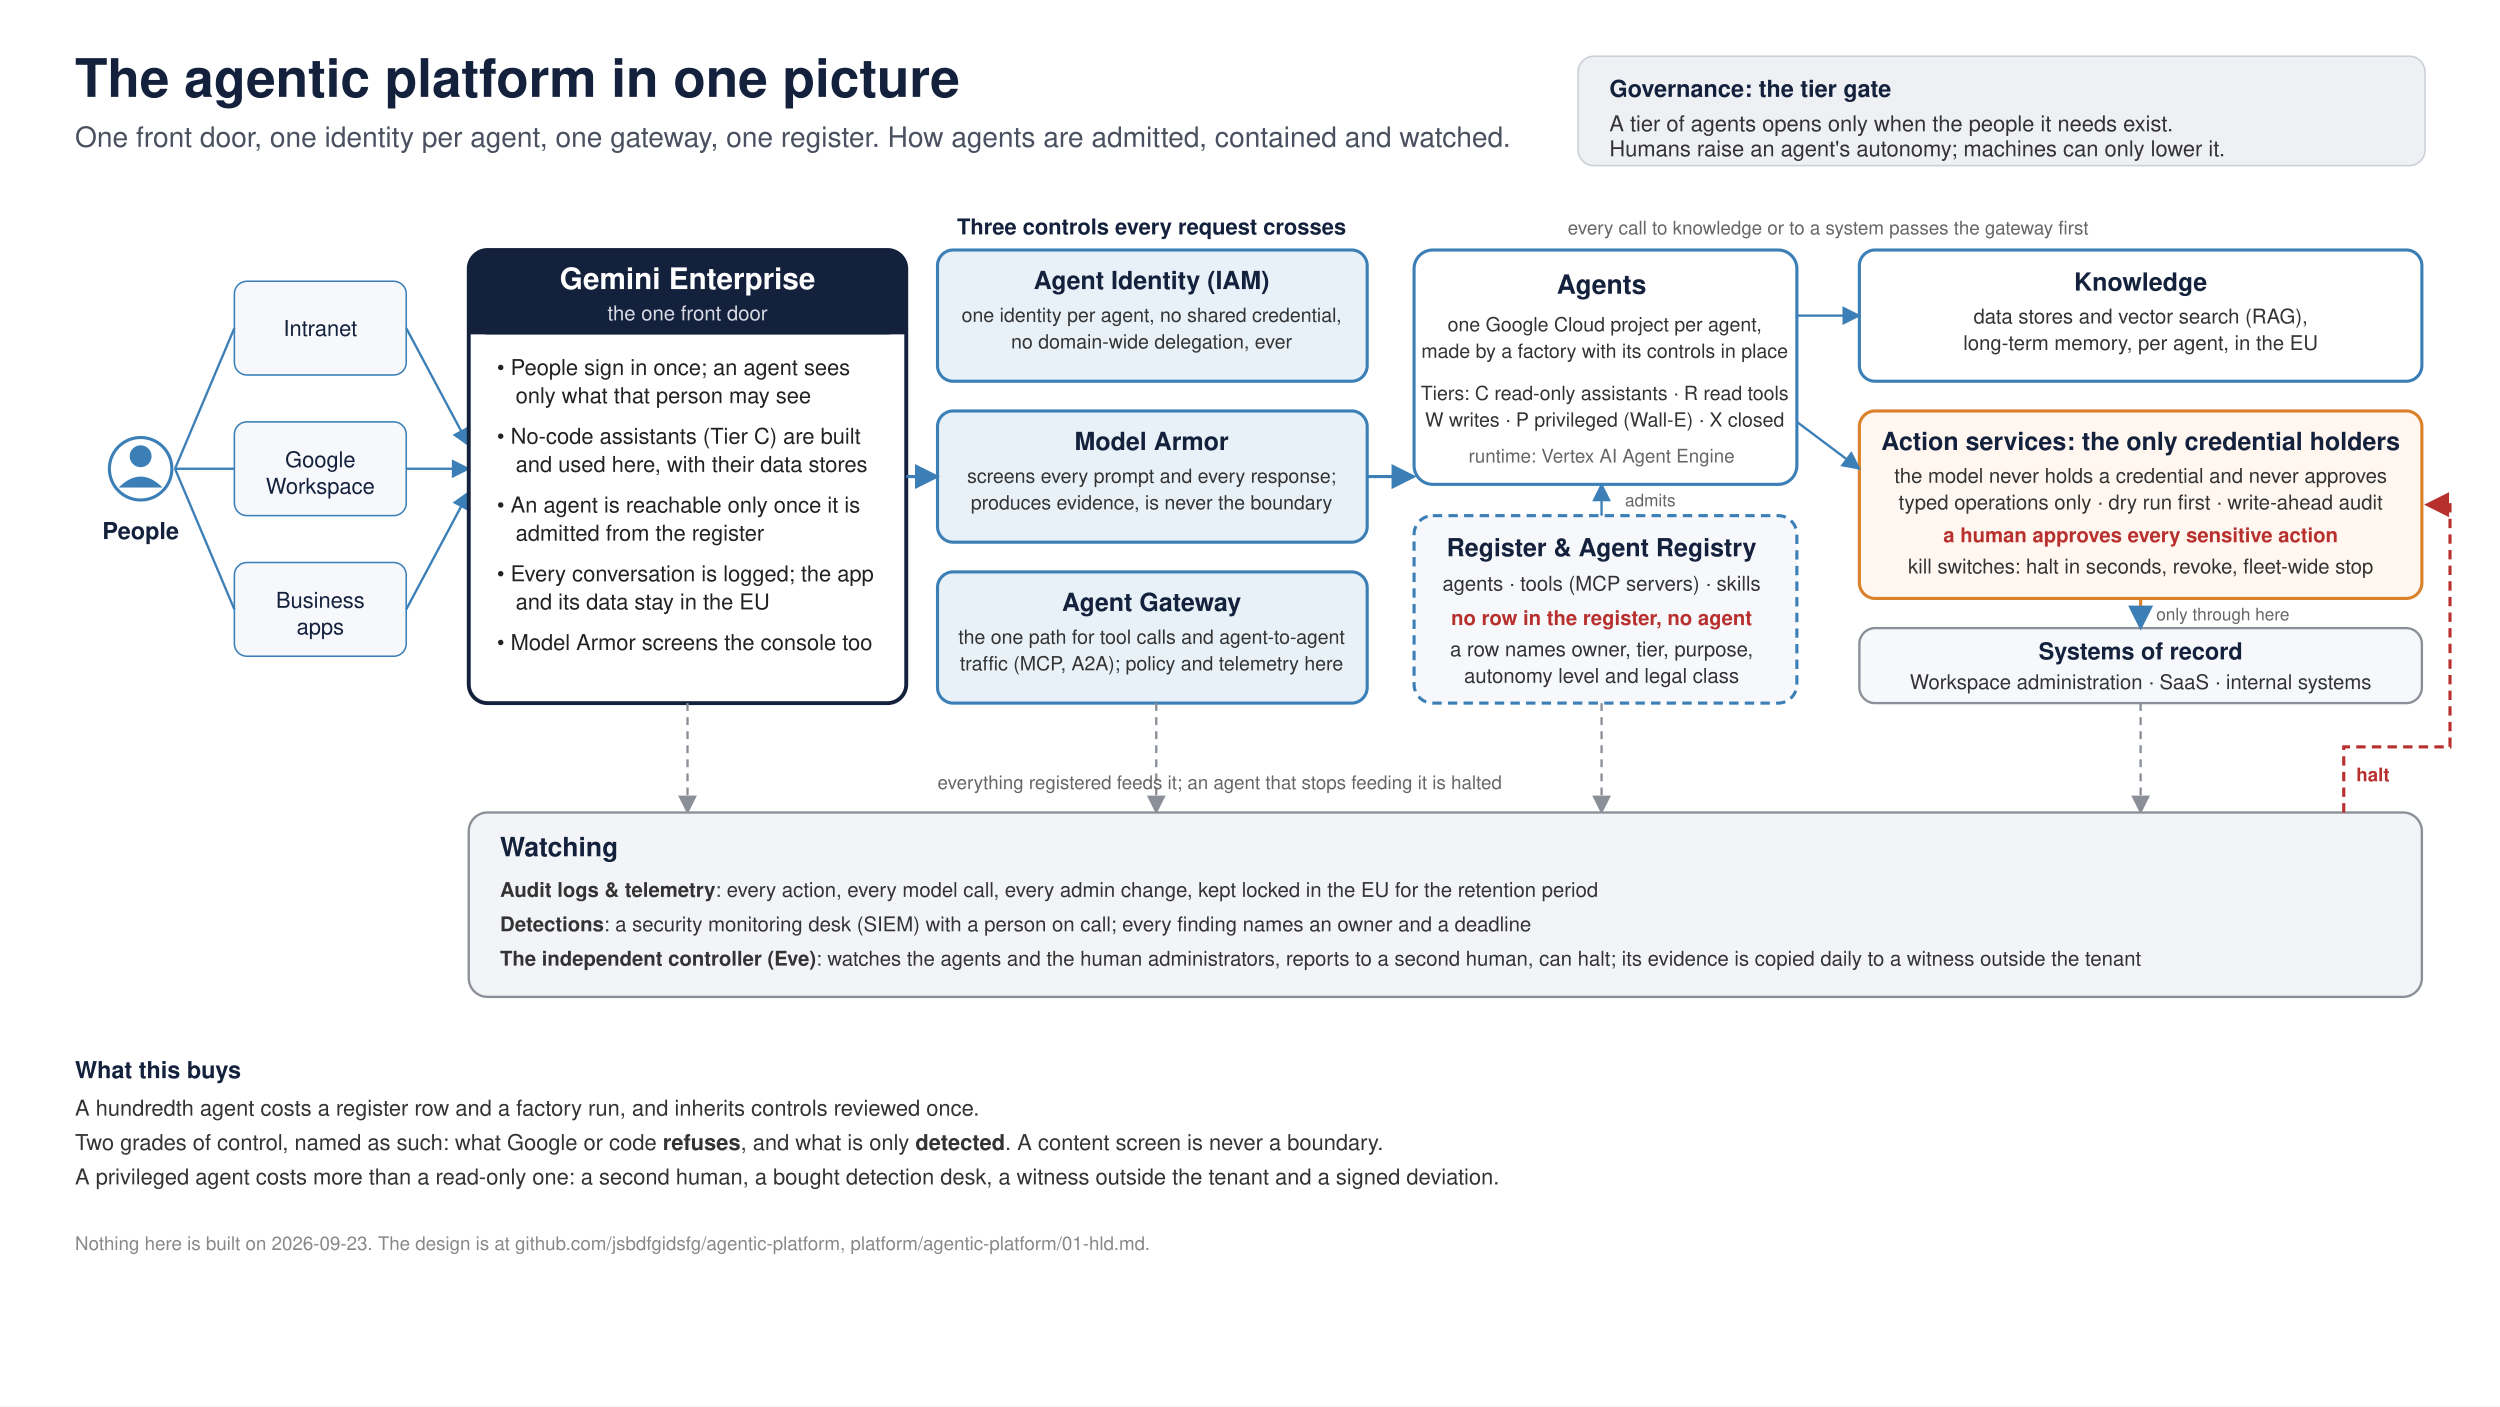
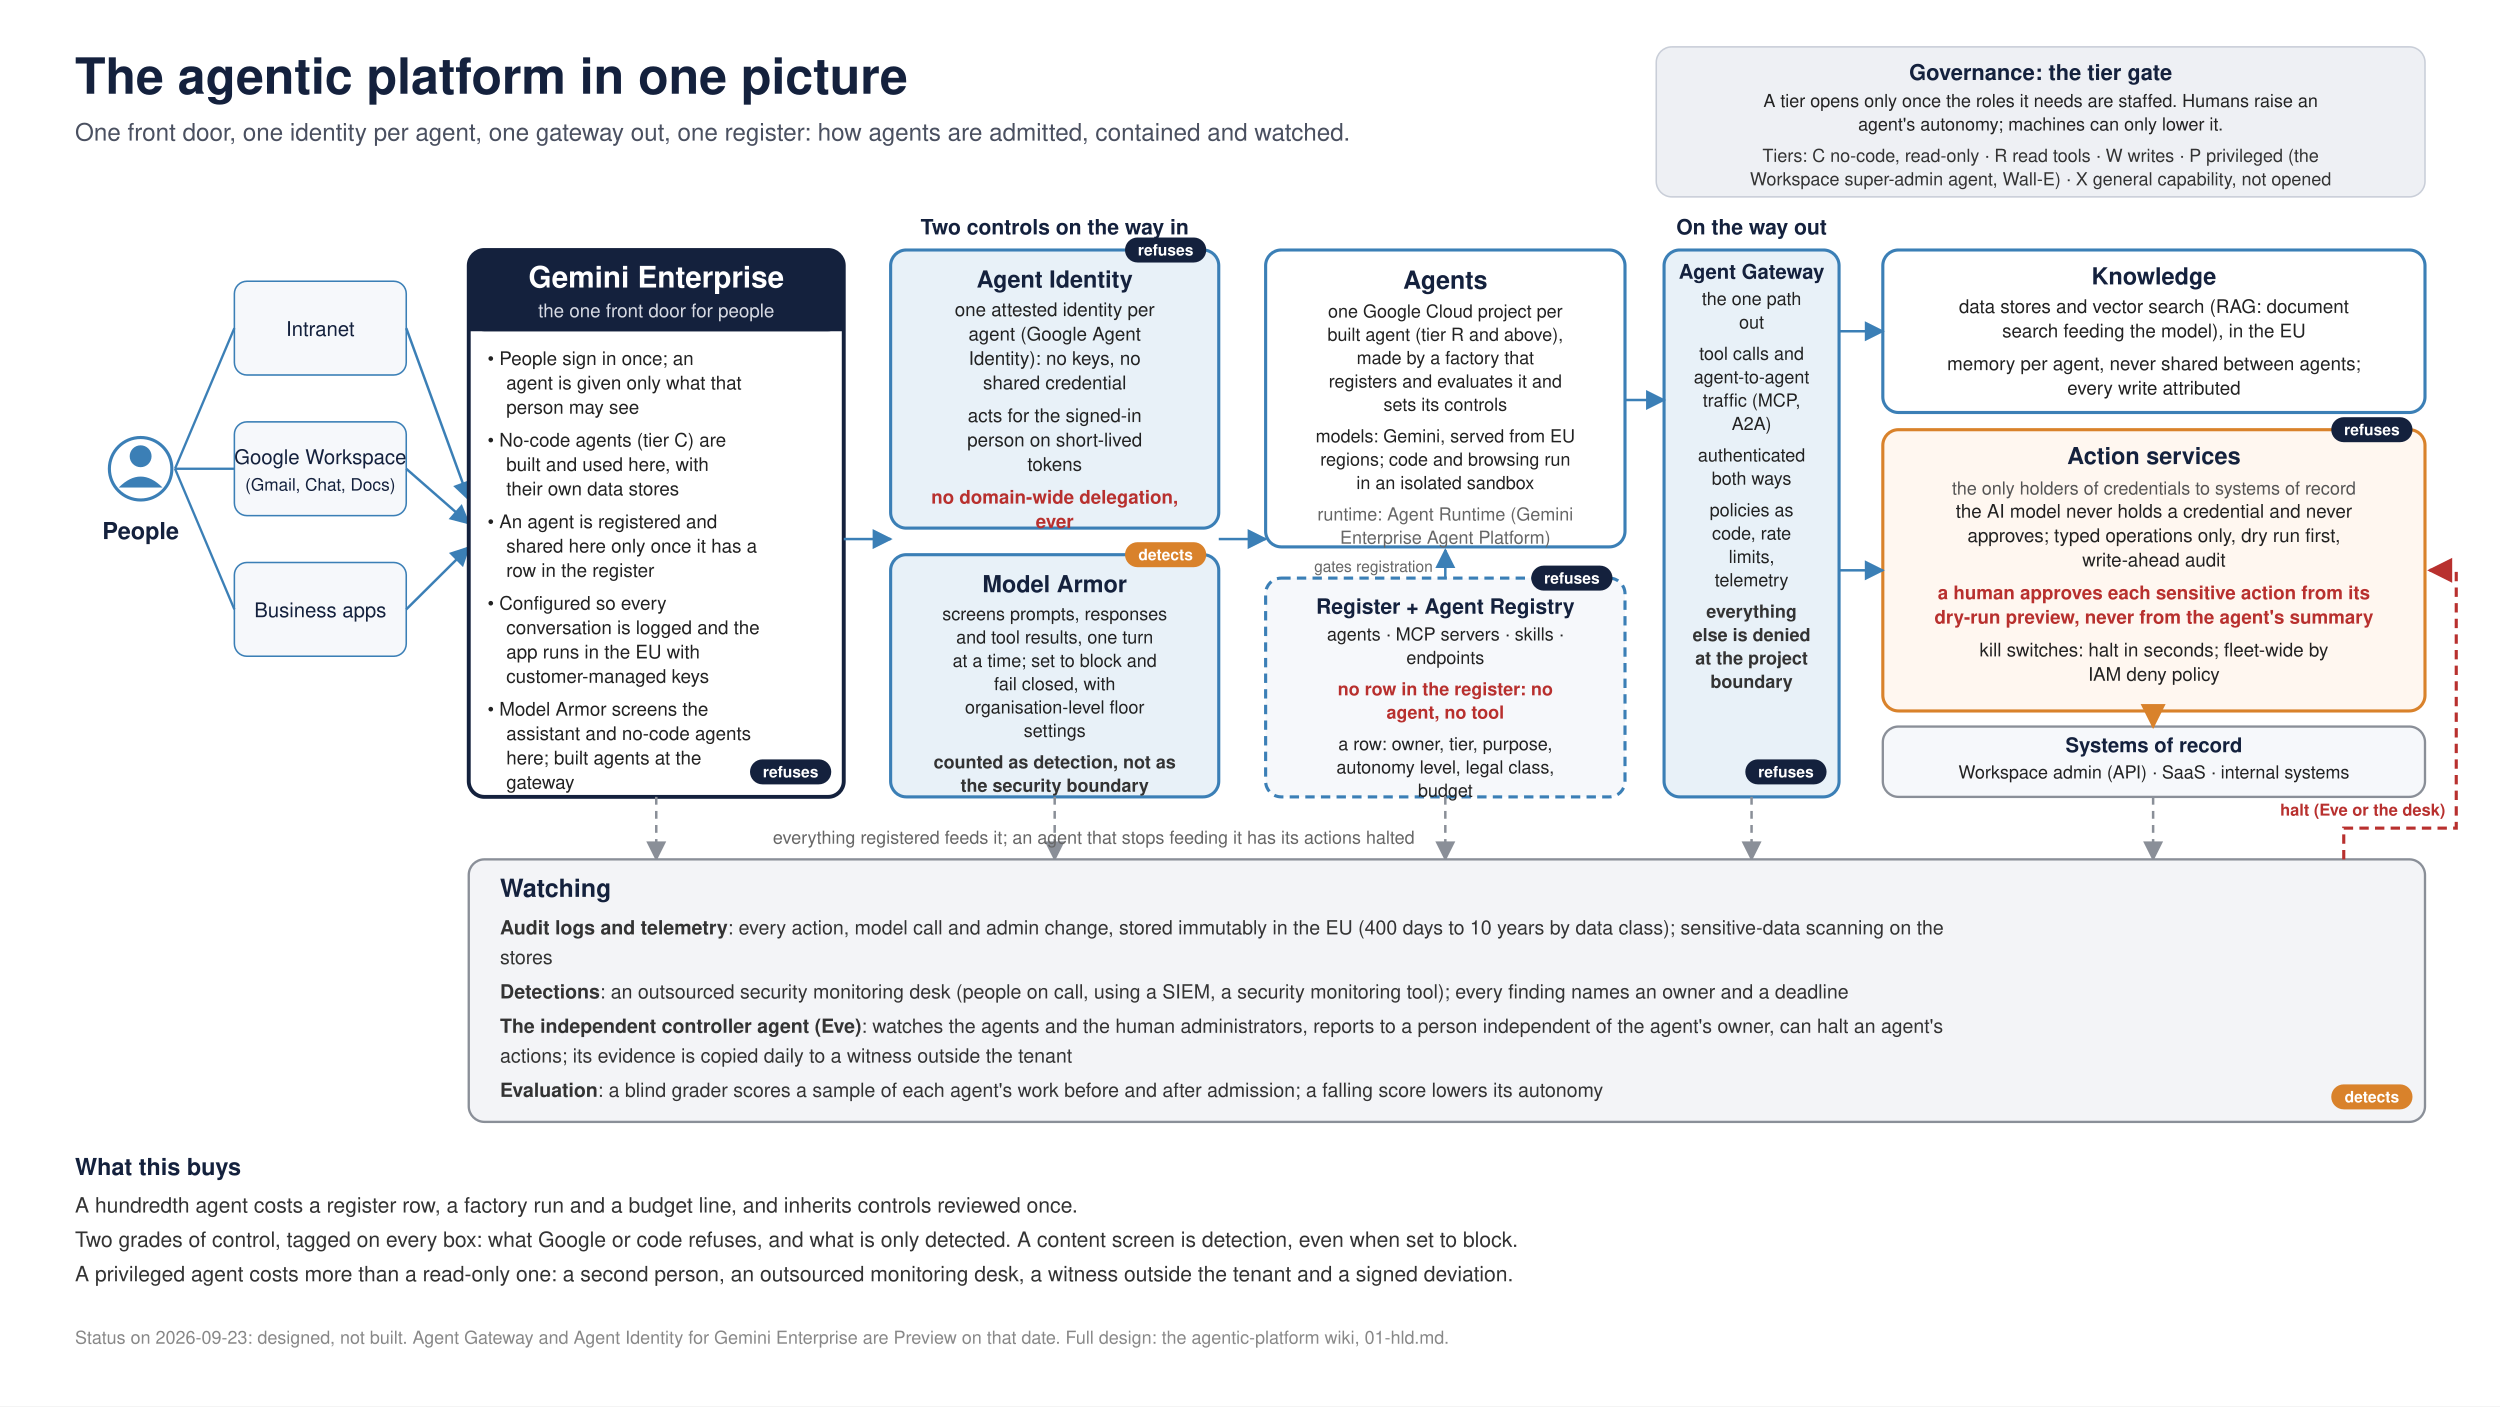
<svg xmlns="http://www.w3.org/2000/svg" width="1600" height="900" viewBox="0 0 1600 900" font-family="Helvetica Neue, Helvetica, Arial, sans-serif">
  <defs>
    <marker id="arr" viewBox="0 0 10 10" refX="9" refY="5" markerWidth="8" markerHeight="8" orient="auto-start-reverse">
      <path d="M0,0 L10,5 L0,10 z" fill="#3b7fb6" />
    </marker>
    <marker id="arrg" viewBox="0 0 10 10" refX="9" refY="5" markerWidth="8" markerHeight="8" orient="auto-start-reverse">
      <path d="M0,0 L10,5 L0,10 z" fill="#8a8f98" />
    </marker>
    <marker id="arrr" viewBox="0 0 10 10" refX="9" refY="5" markerWidth="8" markerHeight="8" orient="auto-start-reverse">
      <path d="M0,0 L10,5 L0,10 z" fill="#b8302e" />
    </marker>
+     <marker id="arro" viewBox="0 0 10 10" refX="9" refY="5" markerWidth="8" markerHeight="8" orient="auto-start-reverse">
+       <path d="M0,0 L10,5 L0,10 z" fill="#d9822b" />
+     </marker>
  </defs>
-   <rect width="1600" height="900" fill="#ffffff" />
-   <text x="48" y="62" font-size="34" font-weight="700" fill="#14213d">The agentic platform in one picture</text>
-   <text x="48" y="94" font-size="18" fill="#4a5060">One front door, one identity per agent, one gateway, one register. How agents are admitted, contained and watched.</text>
-   <rect x="1010" y="36" width="542" height="70" rx="10" fill="#eef0f4" stroke="#c9ced8" />
-   <text x="1030" y="62" font-size="15" font-weight="700" fill="#14213d">Governance: the tier gate</text>
-   <text x="1030" y="84" font-size="14" fill="#333">A tier of agents opens only when the people it needs exist.</text>
-   <text x="1030" y="100" font-size="14" fill="#333">Humans raise an agent's autonomy; machines can only lower it.</text>
-   <g>
-     <circle cx="90" cy="300" r="20" fill="none" stroke="#3b7fb6" stroke-width="2" />
-     <circle cx="90" cy="292" r="7" fill="#3b7fb6" />
-     <path d="M76,312 q14,-14 28,0" fill="#3b7fb6" />
-     <text x="90" y="345" font-size="15" font-weight="700" fill="#14213d" text-anchor="middle">People</text>
-     <rect x="150" y="180" width="110" height="60" rx="8" fill="#f6f8fb" stroke="#3b7fb6" />
-     <text x="205" y="215" font-size="14" text-anchor="middle" fill="#14213d">Intranet</text>
-     <rect x="150" y="270" width="110" height="60" rx="8" fill="#f6f8fb" stroke="#3b7fb6" />
-     <text x="205" y="299" font-size="14" text-anchor="middle" fill="#14213d">Google</text>
-     <text x="205" y="316" font-size="14" text-anchor="middle" fill="#14213d">Workspace</text>
-     <rect x="150" y="360" width="110" height="60" rx="8" fill="#f6f8fb" stroke="#3b7fb6" />
-     <text x="205" y="389" font-size="14" text-anchor="middle" fill="#14213d">Business</text>
-     <text x="205" y="406" font-size="14" text-anchor="middle" fill="#14213d">apps</text>
-     <path d="M112,300 L150,210" stroke="#3b7fb6" stroke-width="1.5" fill="none" />
-     <path d="M112,300 L150,300" stroke="#3b7fb6" stroke-width="1.5" fill="none" />
-     <path d="M112,300 L150,390" stroke="#3b7fb6" stroke-width="1.5" fill="none" />
-     <path d="M260,210 L300,285" stroke="#3b7fb6" stroke-width="1.5" fill="none" marker-end="url(#arr)" />
-     <path d="M260,300 L300,300" stroke="#3b7fb6" stroke-width="1.5" fill="none" marker-end="url(#arr)" />
-     <path d="M260,390 L300,315" stroke="#3b7fb6" stroke-width="1.5" fill="none" marker-end="url(#arr)" />
-   </g>
-   <rect x="300" y="160" width="280" height="290" rx="12" fill="#ffffff" stroke="#14213d" stroke-width="2.5" />
-   <rect x="300" y="160" width="280" height="54" rx="12" fill="#14213d" />
-   <rect x="300" y="200" width="280" height="14" fill="#14213d" />
-   <text x="440" y="185" font-size="19" font-weight="700" fill="#ffffff" text-anchor="middle">Gemini Enterprise</text>
-   <text x="440" y="205" font-size="13" fill="#d8dbe4" text-anchor="middle">the one front door</text>
-   <g font-size="14" fill="#222">
-     <text x="318" y="240">• People sign in once; an agent sees</text>
-     <text x="330" y="258">only what that person may see</text>
-     <text x="318" y="284">• No-code assistants (Tier C) are built</text>
-     <text x="330" y="302">and used here, with their data stores</text>
-     <text x="318" y="328">• An agent is reachable only once it is</text>
-     <text x="330" y="346">admitted from the register</text>
-     <text x="318" y="372">• Every conversation is logged; the app</text>
-     <text x="330" y="390">and its data stay in the EU</text>
-     <text x="318" y="416">• Model Armor screens the console too</text>
-   </g>
-   <text x="737" y="150" font-size="14" font-weight="700" fill="#14213d" text-anchor="middle">Three controls every request crosses</text>
-   <g>
-     <rect x="600" y="160" width="275" height="84" rx="10" fill="#e8f1f8" stroke="#3b7fb6" stroke-width="2" />
-     <text x="737" y="185" font-size="16" font-weight="700" fill="#14213d" text-anchor="middle">Agent Identity (IAM)</text>
-     <text x="737" y="206" font-size="12.5" fill="#333" text-anchor="middle">one identity per agent, no shared credential,</text>
-     <text x="737" y="223" font-size="12.5" fill="#333" text-anchor="middle">no domain-wide delegation, ever</text>
-     <rect x="600" y="263" width="275" height="84" rx="10" fill="#e8f1f8" stroke="#3b7fb6" stroke-width="2" />
-     <text x="737" y="288" font-size="16" font-weight="700" fill="#14213d" text-anchor="middle">Model Armor</text>
-     <text x="737" y="309" font-size="12.5" fill="#333" text-anchor="middle">screens every prompt and every response;</text>
-     <text x="737" y="326" font-size="12.5" fill="#333" text-anchor="middle">produces evidence, is never the boundary</text>
-     <rect x="600" y="366" width="275" height="84" rx="10" fill="#e8f1f8" stroke="#3b7fb6" stroke-width="2" />
-     <text x="737" y="391" font-size="16" font-weight="700" fill="#14213d" text-anchor="middle">Agent Gateway</text>
-     <text x="737" y="412" font-size="12.5" fill="#333" text-anchor="middle">the one path for tool calls and agent-to-agent</text>
-     <text x="737" y="429" font-size="12.5" fill="#333" text-anchor="middle">traffic (MCP, A2A); policy and telemetry here</text>
-   </g>
-   <path d="M580,305 L600,305" stroke="#3b7fb6" stroke-width="2" fill="none" marker-end="url(#arr)" />
-   <path d="M875,305 L905,305" stroke="#3b7fb6" stroke-width="2" fill="none" marker-end="url(#arr)" />
-   <rect x="905" y="160" width="245" height="150" rx="12" fill="#ffffff" stroke="#3b7fb6" stroke-width="2" />
-   <text x="1025" y="188" font-size="17" font-weight="700" fill="#14213d" text-anchor="middle">Agents</text>
-   <text x="1027" y="212" font-size="12.5" fill="#333" text-anchor="middle">one Google Cloud project per agent,</text>
-   <text x="1027" y="229" font-size="12.5" fill="#333" text-anchor="middle">made by a factory with its controls in place</text>
-   <text x="1027" y="256" font-size="12.5" fill="#333" text-anchor="middle">Tiers: C read-only assistants · R read tools</text>
-   <text x="1027" y="273" font-size="12.5" fill="#333" text-anchor="middle">W writes · P privileged (Wall-E) · X closed</text>
-   <text x="1025" y="296" font-size="12" fill="#666" text-anchor="middle">runtime: Vertex AI Agent Engine</text>
-   <rect x="905" y="330" width="245" height="120" rx="12" fill="#f6f8fb" stroke="#3b7fb6" stroke-width="2" stroke-dasharray="6 4" />
-   <text x="1025" y="356" font-size="16" font-weight="700" fill="#14213d" text-anchor="middle">Register &amp; Agent Registry</text>
-   <text x="1025" y="378" font-size="13" fill="#333" text-anchor="middle">agents · tools (MCP servers) · skills</text>
-   <text x="1025" y="400" font-size="13" font-weight="700" fill="#b8302e" text-anchor="middle">no row in the register, no agent</text>
-   <text x="1025" y="420" font-size="13" fill="#333" text-anchor="middle">a row names owner, tier, purpose,</text>
-   <text x="1025" y="437" font-size="13" fill="#333" text-anchor="middle">autonomy level and legal class</text>
-   <path d="M1025,330 L1025,310" stroke="#3b7fb6" stroke-width="1.5" fill="none" marker-end="url(#arr)" />
-   <text x="1040" y="324" font-size="11" fill="#666">admits</text>
-   <rect x="1190" y="160" width="360" height="84" rx="10" fill="#ffffff" stroke="#3b7fb6" stroke-width="2" />
-   <text x="1370" y="186" font-size="16" font-weight="700" fill="#14213d" text-anchor="middle">Knowledge</text>
-   <text x="1370" y="207" font-size="13" fill="#333" text-anchor="middle">data stores and vector search (RAG),</text>
-   <text x="1370" y="224" font-size="13" fill="#333" text-anchor="middle">long-term memory, per agent, in the EU</text>
-   <rect x="1190" y="263" width="360" height="120" rx="10" fill="#fff7f0" stroke="#d9822b" stroke-width="2" />
-   <text x="1370" y="288" font-size="16" font-weight="700" fill="#14213d" text-anchor="middle">Action services: the only credential holders</text>
-   <text x="1370" y="309" font-size="13" fill="#333" text-anchor="middle">the model never holds a credential and never approves</text>
-   <text x="1370" y="326" font-size="13" fill="#333" text-anchor="middle">typed operations only · dry run first · write-ahead audit</text>
-   <text x="1370" y="347" font-size="13" font-weight="700" fill="#b8302e" text-anchor="middle">a human approves every sensitive action</text>
-   <text x="1370" y="367" font-size="13" fill="#333" text-anchor="middle">kill switches: halt in seconds, revoke, fleet-wide stop</text>
-   <rect x="1190" y="402" width="360" height="48" rx="10" fill="#f6f8fb" stroke="#8a8f98" stroke-width="1.5" />
-   <text x="1370" y="422" font-size="15" font-weight="700" fill="#14213d" text-anchor="middle">Systems of record</text>
-   <text x="1370" y="441" font-size="13" fill="#333" text-anchor="middle">Workspace administration · SaaS · internal systems</text>
-   <path d="M1150,202 L1190,202" stroke="#3b7fb6" stroke-width="1.5" fill="none" marker-end="url(#arr)" />
-   <path d="M1150,270 L1190,300" stroke="#3b7fb6" stroke-width="1.5" fill="none" marker-end="url(#arr)" />
-   <path d="M1370,383 L1370,402" stroke="#d9822b" stroke-width="2" fill="none" marker-end="url(#arr)" />
-   <text x="1380" y="397" font-size="11" fill="#666">only through here</text>
-   <text x="1170" y="150" font-size="12" fill="#666" text-anchor="middle">every call to knowledge or to a system passes the gateway first</text>
-   <path d="M440,450 L440,520" stroke="#8a8f98" stroke-width="1.5" stroke-dasharray="5 4" fill="none" marker-end="url(#arrg)" />
-   <path d="M740,450 L740,520" stroke="#8a8f98" stroke-width="1.5" stroke-dasharray="5 4" fill="none" marker-end="url(#arrg)" />
-   <path d="M1025,450 L1025,520" stroke="#8a8f98" stroke-width="1.5" stroke-dasharray="5 4" fill="none" marker-end="url(#arrg)" />
-   <path d="M1370,450 L1370,520" stroke="#8a8f98" stroke-width="1.5" stroke-dasharray="5 4" fill="none" marker-end="url(#arrg)" />
-   <text x="600" y="505" font-size="12" fill="#666">everything registered feeds it; an agent that stops feeding it is halted</text>
-   <rect x="300" y="520" width="1250" height="118" rx="12" fill="#f3f4f7" stroke="#8a8f98" stroke-width="1.5" />
-   <text x="320" y="548" font-size="17" font-weight="700" fill="#14213d">Watching</text>
-   <g font-size="13" fill="#333">
-     <text x="320" y="574">
-       <tspan font-weight="700">Audit logs &amp; telemetry</tspan>: every action, every model call, every admin change, kept locked in the EU for the retention period</text>
-     <text x="320" y="596">
-       <tspan font-weight="700">Detections</tspan>: a security monitoring desk (SIEM) with a person on call; every finding names an owner and a deadline</text>
-     <text x="320" y="618">
-       <tspan font-weight="700">The independent controller (Eve)</tspan>: watches the agents and the human administrators, reports to a second human, can halt; its evidence is copied daily to a witness outside the tenant</text>
-   </g>
-   <path d="M1500,520 L1500,478 L1568,478 L1568,323 L1553,323" stroke="#b8302e" stroke-width="2" stroke-dasharray="6 4" fill="none" marker-end="url(#arrr)" />
-   <text x="1508" y="500" font-size="12" font-weight="700" fill="#b8302e">halt</text>
-   <text x="48" y="690" font-size="15" font-weight="700" fill="#14213d">What this buys</text>
-   <g font-size="14" fill="#333">
-     <text x="48" y="714">A hundredth agent costs a register row and a factory run, and inherits controls reviewed once.</text>
-     <text x="48" y="736">Two grades of control, named as such: what Google or code <tspan font-weight="700">refuses</tspan>, and what is only <tspan font-weight="700">detected</tspan>. A content screen is never a boundary.</text>
-     <text x="48" y="758">A privileged agent costs more than a read-only one: a second human, a bought detection desk, a witness outside the tenant and a signed deviation.</text>
-   </g>
-   <text x="48" y="800" font-size="12" fill="#888">Nothing here is built on 2026-09-23. The design is at github.com/jsbdfgidsfg/agentic-platform, platform/agentic-platform/01-hld.md.</text>
+   <rect width="1600" height="900" fill="#fff" />
+   <text x="48" y="60" font-size="32" font-weight="700" fill="#14213d">The agentic platform in one picture</text>
+   <text x="48" y="90" font-size="15.5" fill="#4a5060">One front door, one identity per agent, one gateway out, one register: how agents are admitted, contained and watched.</text>
+   <rect x="1060" y="30" width="492" height="96" rx="10" fill="#eef0f4" stroke="#c9ced8" stroke-width="1" />
+   <text x="1306.0" y="51.2" font-size="14" font-weight="700" fill="#14213d" text-anchor="middle">Governance: the tier gate</text>
+   <text x="1306.0" y="68.5" font-size="11.5" fill="#222" font-weight="400" text-anchor="middle">A tier opens only once the roles it needs are staffed. Humans raise an</text>
+   <text x="1306.0" y="83.5" font-size="11.5" fill="#222" font-weight="400" text-anchor="middle">agent's autonomy; machines can only lower it.</text>
+   <text x="1306.0" y="103.6" font-size="11.5" fill="#333" font-weight="400" text-anchor="middle">Tiers: C no-code, read-only · R read tools · W writes · P privileged (the</text>
+   <text x="1306.0" y="118.6" font-size="11.5" fill="#333" font-weight="400" text-anchor="middle">Workspace super-admin agent, Wall-E) · X general capability, not opened</text>
+   <circle cx="90" cy="300" r="20" fill="none" stroke="#3b7fb6" stroke-width="2" />
+   <circle cx="90" cy="292" r="7" fill="#3b7fb6" />
+   <path d="M76,312 q14,-14 28,0" fill="#3b7fb6" />
+   <text x="90" y="345" font-size="15" fill="#14213d" text-anchor="middle" font-weight="700">People</text>
+   <rect x="150" y="180" width="110" height="60" rx="8" fill="#f6f8fb" stroke="#3b7fb6" />
+   <text x="205" y="215" font-size="13" text-anchor="middle" fill="#14213d">Intranet</text>
+   <path d="M112,300 L150,210" stroke="#3b7fb6" stroke-width="1.5" fill="none" />
+   <path d="M260,210 L300,319.7" stroke="#3b7fb6" stroke-width="1.6" fill="none" marker-end="url(#arr)" />
+   <rect x="150" y="270" width="110" height="60" rx="8" fill="#f6f8fb" stroke="#3b7fb6" />
+   <text x="205" y="297" font-size="13" text-anchor="middle" fill="#14213d">Google Workspace</text>
+   <text x="205" y="314" font-size="11" text-anchor="middle" fill="#14213d">(Gmail, Chat, Docs)</text>
+   <path d="M112,300 L150,300" stroke="#3b7fb6" stroke-width="1.5" fill="none" />
+   <path d="M260,300 L300,335.0" stroke="#3b7fb6" stroke-width="1.6" fill="none" marker-end="url(#arr)" />
+   <rect x="150" y="360" width="110" height="60" rx="8" fill="#f6f8fb" stroke="#3b7fb6" />
+   <text x="205" y="395" font-size="13" text-anchor="middle" fill="#14213d">Business apps</text>
+   <path d="M112,300 L150,390" stroke="#3b7fb6" stroke-width="1.5" fill="none" />
+   <path d="M260,390 L300,350.3" stroke="#3b7fb6" stroke-width="1.6" fill="none" marker-end="url(#arr)" />
+   <rect x="300" y="160" width="240" height="350" rx="10" fill="#fff" stroke="#14213d" stroke-width="2.5" />
+   <rect x="300" y="160" width="240" height="52" rx="10" fill="#14213d" />
+   <rect x="300" y="200" width="240" height="12" fill="#14213d" />
+   <text x="420.0" y="184" font-size="19" font-weight="700" fill="#fff" text-anchor="middle">Gemini Enterprise</text>
+   <text x="420.0" y="203" font-size="12" fill="#d8dbe4" text-anchor="middle">the one front door for people</text>
+   <rect x="480" y="486" width="52" height="16" rx="8" fill="#14213d" />
+   <text x="506.0" y="497.5" font-size="10" font-weight="700" fill="#fff" text-anchor="middle">refuses</text>
+   <text x="312" y="233.6" font-size="12" fill="#222" font-weight="400">• People sign in once; an</text>
+   <text x="324" y="249.2" font-size="12" fill="#222" font-weight="400">agent is given only what that</text>
+   <text x="324" y="264.8" font-size="12" fill="#222" font-weight="400">person may see</text>
+   <text x="312" y="285.8" font-size="12" fill="#222" font-weight="400">• No-code agents (tier C) are</text>
+   <text x="324" y="301.4" font-size="12" fill="#222" font-weight="400">built and used here, with</text>
+   <text x="324" y="317.0" font-size="12" fill="#222" font-weight="400">their own data stores</text>
+   <text x="312" y="338.0" font-size="12" fill="#222" font-weight="400">• An agent is registered and</text>
+   <text x="324" y="353.6" font-size="12" fill="#222" font-weight="400">shared here only once it has a</text>
+   <text x="324" y="369.2" font-size="12" fill="#222" font-weight="400">row in the register</text>
+   <text x="312" y="390.2" font-size="12" fill="#222" font-weight="400">• Configured so every</text>
+   <text x="324" y="405.8" font-size="12" fill="#222" font-weight="400">conversation is logged and the</text>
+   <text x="324" y="421.4" font-size="12" fill="#222" font-weight="400">app runs in the EU with</text>
+   <text x="324" y="437.0" font-size="12" fill="#222" font-weight="400">customer-managed keys</text>
+   <text x="312" y="458.0" font-size="12" fill="#222" font-weight="400">• Model Armor screens the</text>
+   <text x="324" y="473.6" font-size="12" fill="#222" font-weight="400">assistant and no-code agents</text>
+   <text x="324" y="489.2" font-size="12" fill="#222" font-weight="400">here; built agents at the</text>
+   <text x="324" y="504.8" font-size="12" fill="#222" font-weight="400">gateway</text>
+   <text x="675" y="150" font-size="13.5" fill="#14213d" text-anchor="middle" font-weight="700">Two controls on the way in</text>
+   <rect x="570" y="160" width="210" height="178" rx="10" fill="#e8f1f8" stroke="#3b7fb6" stroke-width="2" />
+   <text x="675.0" y="184.0" font-size="15" font-weight="700" fill="#14213d" text-anchor="middle">Agent Identity</text>
+   <rect x="720" y="152" width="52" height="16" rx="8" fill="#14213d" />
+   <text x="746.0" y="163.5" font-size="10" font-weight="700" fill="#fff" text-anchor="middle">refuses</text>
+   <text x="675.0" y="202.3" font-size="12" fill="#222" font-weight="400" text-anchor="middle">one attested identity per</text>
+   <text x="675.0" y="217.9" font-size="12" fill="#222" font-weight="400" text-anchor="middle">agent (Google Agent</text>
+   <text x="675.0" y="233.5" font-size="12" fill="#222" font-weight="400" text-anchor="middle">Identity): no keys, no</text>
+   <text x="675.0" y="249.1" font-size="12" fill="#222" font-weight="400" text-anchor="middle">shared credential</text>
+   <text x="675.0" y="270.1" font-size="12" fill="#222" font-weight="400" text-anchor="middle">acts for the signed-in</text>
+   <text x="675.0" y="285.7" font-size="12" fill="#222" font-weight="400" text-anchor="middle">person on short-lived</text>
+   <text x="675.0" y="301.3" font-size="12" fill="#222" font-weight="400" text-anchor="middle">tokens</text>
+   <text x="675.0" y="322.3" font-size="12" fill="#b8302e" font-weight="700" text-anchor="middle">no domain-wide delegation,</text>
+   <text x="675.0" y="337.9" font-size="12" fill="#b8302e" font-weight="700" text-anchor="middle">ever</text>
+   <rect x="570" y="355" width="210" height="155" rx="10" fill="#e8f1f8" stroke="#3b7fb6" stroke-width="2" />
+   <text x="675.0" y="379.0" font-size="15" font-weight="700" fill="#14213d" text-anchor="middle">Model Armor</text>
+   <rect x="720" y="347" width="52" height="16" rx="8" fill="#d9822b" />
+   <text x="746.0" y="358.5" font-size="10" font-weight="700" fill="#fff" text-anchor="middle">detects</text>
+   <text x="675.0" y="396.9" font-size="11.5" fill="#222" font-weight="400" text-anchor="middle">screens prompts, responses</text>
+   <text x="675.0" y="411.8" font-size="11.5" fill="#222" font-weight="400" text-anchor="middle">and tool results, one turn</text>
+   <text x="675.0" y="426.8" font-size="11.5" fill="#222" font-weight="400" text-anchor="middle">at a time; set to block and</text>
+   <text x="675.0" y="441.7" font-size="11.5" fill="#222" font-weight="400" text-anchor="middle">fail closed, with</text>
+   <text x="675.0" y="456.6" font-size="11.5" fill="#222" font-weight="400" text-anchor="middle">organisation-level floor</text>
+   <text x="675.0" y="471.6" font-size="11.5" fill="#222" font-weight="400" text-anchor="middle">settings</text>
+   <text x="675.0" y="491.7" font-size="11.5" fill="#333" font-weight="700" text-anchor="middle">counted as detection, not as</text>
+   <text x="675.0" y="506.7" font-size="11.5" fill="#333" font-weight="700" text-anchor="middle">the security boundary</text>
+   <path d="M540,345 L570,345" stroke="#3b7fb6" stroke-width="1.6" fill="none" marker-end="url(#arr)" />
+   <path d="M780,345 L810,345" stroke="#3b7fb6" stroke-width="1.6" fill="none" marker-end="url(#arr)" />
+   <rect x="810" y="160" width="230" height="190" rx="10" fill="#fff" stroke="#3b7fb6" stroke-width="2" />
+   <text x="925.0" y="184.8" font-size="16" font-weight="700" fill="#14213d" text-anchor="middle">Agents</text>
+   <text x="925.0" y="203.2" font-size="11.5" fill="#222" font-weight="400" text-anchor="middle">one Google Cloud project per</text>
+   <text x="925.0" y="218.1" font-size="11.5" fill="#222" font-weight="400" text-anchor="middle">built agent (tier R and above),</text>
+   <text x="925.0" y="233.0" font-size="11.5" fill="#222" font-weight="400" text-anchor="middle">made by a factory that</text>
+   <text x="925.0" y="248.0" font-size="11.5" fill="#222" font-weight="400" text-anchor="middle">registers and evaluates it and</text>
+   <text x="925.0" y="262.9" font-size="11.5" fill="#222" font-weight="400" text-anchor="middle">sets its controls</text>
+   <text x="925.0" y="283.1" font-size="11.5" fill="#222" font-weight="400" text-anchor="middle">models: Gemini, served from EU</text>
+   <text x="925.0" y="298.0" font-size="11.5" fill="#222" font-weight="400" text-anchor="middle">regions; code and browsing run</text>
+   <text x="925.0" y="313.0" font-size="11.5" fill="#222" font-weight="400" text-anchor="middle">in an isolated sandbox</text>
+   <text x="925.0" y="333.1" font-size="11.5" fill="#666" font-weight="400" text-anchor="middle">runtime: Agent Runtime (Gemini</text>
+   <text x="925.0" y="348.0" font-size="11.5" fill="#666" font-weight="400" text-anchor="middle">Enterprise Agent Platform)</text>
+   <rect x="810" y="370" width="230" height="140" rx="10" fill="#f6f8fb" stroke="#3b7fb6" stroke-width="2" stroke-dasharray="6 4" />
+   <text x="925.0" y="392.8" font-size="13.5" font-weight="700" fill="#14213d" text-anchor="middle">Register + Agent Registry</text>
+   <rect x="980" y="362" width="52" height="16" rx="8" fill="#14213d" />
+   <text x="1006.0" y="373.5" font-size="10" font-weight="700" fill="#fff" text-anchor="middle">refuses</text>
+   <text x="925.0" y="409.9" font-size="11.5" fill="#222" font-weight="400" text-anchor="middle">agents · MCP servers · skills ·</text>
+   <text x="925.0" y="424.9" font-size="11.5" fill="#222" font-weight="400" text-anchor="middle">endpoints</text>
+   <text x="925.0" y="445.0" font-size="11.5" fill="#b8302e" font-weight="700" text-anchor="middle">no row in the register: no</text>
+   <text x="925.0" y="459.9" font-size="11.5" fill="#b8302e" font-weight="700" text-anchor="middle">agent, no tool</text>
+   <text x="925.0" y="480.1" font-size="11.5" fill="#222" font-weight="400" text-anchor="middle">a row: owner, tier, purpose,</text>
+   <text x="925.0" y="495.0" font-size="11.5" fill="#222" font-weight="400" text-anchor="middle">autonomy level, legal class,</text>
+   <text x="925.0" y="509.9" font-size="11.5" fill="#222" font-weight="400" text-anchor="middle">budget</text>
+   <path d="M925,370 L925,352" stroke="#3b7fb6" stroke-width="1.6" fill="none" marker-end="url(#arr)" />
+   <text x="917" y="366" font-size="10" fill="#666" text-anchor="end" font-weight="400">gates registration</text>
+   <text x="1121" y="150" font-size="13.5" fill="#14213d" text-anchor="middle" font-weight="700">On the way out</text>
+   <rect x="1065" y="160" width="112" height="350" rx="10" fill="#e8f1f8" stroke="#3b7fb6" stroke-width="2" />
+   <text x="1121.0" y="178.4" font-size="13" font-weight="700" fill="#14213d" text-anchor="middle">Agent Gateway</text>
+   <rect x="1117" y="486" width="52" height="16" rx="8" fill="#14213d" />
+   <text x="1143.0" y="497.5" font-size="10" font-weight="700" fill="#fff" text-anchor="middle">refuses</text>
+   <text x="1121.0" y="195.2" font-size="11.5" fill="#222" font-weight="400" text-anchor="middle">the one path</text>
+   <text x="1121.0" y="210.2" font-size="11.5" fill="#222" font-weight="400" text-anchor="middle">out</text>
+   <text x="1121.0" y="230.3" font-size="11.5" fill="#222" font-weight="400" text-anchor="middle">tool calls and</text>
+   <text x="1121.0" y="245.3" font-size="11.5" fill="#222" font-weight="400" text-anchor="middle">agent-to-agent</text>
+   <text x="1121.0" y="260.2" font-size="11.5" fill="#222" font-weight="400" text-anchor="middle">traffic (MCP,</text>
+   <text x="1121.0" y="275.2" font-size="11.5" fill="#222" font-weight="400" text-anchor="middle">A2A)</text>
+   <text x="1121.0" y="295.3" font-size="11.5" fill="#222" font-weight="400" text-anchor="middle">authenticated</text>
+   <text x="1121.0" y="310.2" font-size="11.5" fill="#222" font-weight="400" text-anchor="middle">both ways</text>
+   <text x="1121.0" y="330.4" font-size="11.5" fill="#222" font-weight="400" text-anchor="middle">policies as</text>
+   <text x="1121.0" y="345.3" font-size="11.5" fill="#222" font-weight="400" text-anchor="middle">code, rate</text>
+   <text x="1121.0" y="360.3" font-size="11.5" fill="#222" font-weight="400" text-anchor="middle">limits,</text>
+   <text x="1121.0" y="375.2" font-size="11.5" fill="#222" font-weight="400" text-anchor="middle">telemetry</text>
+   <text x="1121.0" y="395.3" font-size="11.5" fill="#333" font-weight="700" text-anchor="middle">everything</text>
+   <text x="1121.0" y="410.3" font-size="11.5" fill="#333" font-weight="700" text-anchor="middle">else is denied</text>
+   <text x="1121.0" y="425.2" font-size="11.5" fill="#333" font-weight="700" text-anchor="middle">at the project</text>
+   <text x="1121.0" y="440.2" font-size="11.5" fill="#333" font-weight="700" text-anchor="middle">boundary</text>
+   <path d="M1040,256 L1065,256" stroke="#3b7fb6" stroke-width="1.6" fill="none" marker-end="url(#arr)" />
+   <rect x="1205" y="160" width="347" height="104" rx="10" fill="#fff" stroke="#3b7fb6" stroke-width="2" />
+   <text x="1378.5" y="182.0" font-size="15" font-weight="700" fill="#14213d" text-anchor="middle">Knowledge</text>
+   <text x="1378.5" y="200.3" font-size="12" fill="#222" font-weight="400" text-anchor="middle">data stores and vector search (RAG: document</text>
+   <text x="1378.5" y="215.9" font-size="12" fill="#222" font-weight="400" text-anchor="middle">search feeding the model), in the EU</text>
+   <text x="1378.5" y="236.9" font-size="12" fill="#222" font-weight="400" text-anchor="middle">memory per agent, never shared between agents;</text>
+   <text x="1378.5" y="252.5" font-size="12" fill="#222" font-weight="400" text-anchor="middle">every write attributed</text>
+   <rect x="1205" y="275" width="347" height="180" rx="10" fill="#fff7f0" stroke="#d9822b" stroke-width="2" />
+   <text x="1378.5" y="297.0" font-size="15" font-weight="700" fill="#14213d" text-anchor="middle">Action services</text>
+   <text x="1378.5" y="316.5" font-size="11.5" fill="#555" text-anchor="middle">the only holders of credentials to systems of record</text>
+   <rect x="1492" y="267" width="52" height="16" rx="8" fill="#14213d" />
+   <text x="1518.0" y="278.5" font-size="10" font-weight="700" fill="#fff" text-anchor="middle">refuses</text>
+   <text x="1378.5" y="331.3" font-size="12" fill="#222" font-weight="400" text-anchor="middle">the AI model never holds a credential and never</text>
+   <text x="1378.5" y="346.9" font-size="12" fill="#222" font-weight="400" text-anchor="middle">approves; typed operations only, dry run first,</text>
+   <text x="1378.5" y="362.5" font-size="12" fill="#222" font-weight="400" text-anchor="middle">write-ahead audit</text>
+   <text x="1378.5" y="383.5" font-size="12" fill="#b8302e" font-weight="700" text-anchor="middle">a human approves each sensitive action from its</text>
+   <text x="1378.5" y="399.1" font-size="12" fill="#b8302e" font-weight="700" text-anchor="middle">dry-run preview, never from the agent's summary</text>
+   <text x="1378.5" y="420.1" font-size="12" fill="#222" font-weight="400" text-anchor="middle">kill switches: halt in seconds; fleet-wide by</text>
+   <text x="1378.5" y="435.7" font-size="12" fill="#222" font-weight="400" text-anchor="middle">IAM deny policy</text>
+   <rect x="1205" y="465" width="347" height="45" rx="10" fill="#f6f8fb" stroke="#8a8f98" stroke-width="1.5" />
+   <text x="1378.5" y="481.4" font-size="13" font-weight="700" fill="#14213d" text-anchor="middle">Systems of record</text>
+   <text x="1378.5" y="498.2" font-size="11.5" fill="#222" font-weight="400" text-anchor="middle">Workspace admin (API) · SaaS · internal systems</text>
+   <path d="M1177,212 L1205,212" stroke="#3b7fb6" stroke-width="1.6" fill="none" marker-end="url(#arr)" />
+   <path d="M1177,365 L1205,365" stroke="#3b7fb6" stroke-width="1.6" fill="none" marker-end="url(#arr)" />
+   <path d="M1378,455 L1378,465" stroke="#d9822b" stroke-width="2" fill="none" marker-end="url(#arro)" />
+   <path d="M420,510 L420,550" stroke="#8a8f98" stroke-width="1.6" fill="none" stroke-dasharray="5 4" marker-end="url(#arrg)" />
+   <path d="M675,510 L675,550" stroke="#8a8f98" stroke-width="1.6" fill="none" stroke-dasharray="5 4" marker-end="url(#arrg)" />
+   <path d="M925,510 L925,550" stroke="#8a8f98" stroke-width="1.6" fill="none" stroke-dasharray="5 4" marker-end="url(#arrg)" />
+   <path d="M1121,510 L1121,550" stroke="#8a8f98" stroke-width="1.6" fill="none" stroke-dasharray="5 4" marker-end="url(#arrg)" />
+   <path d="M1378,510 L1378,550" stroke="#8a8f98" stroke-width="1.6" fill="none" stroke-dasharray="5 4" marker-end="url(#arrg)" />
+   <text x="700" y="540" font-size="11.5" fill="#666" text-anchor="middle" font-weight="400">everything registered feeds it; an agent that stops feeding it has its actions halted</text>
+   <rect x="300" y="550" width="1252" height="168" rx="10" fill="#f3f4f7" stroke="#8a8f98" stroke-width="1.5" />
+   <text x="926.0" y="562.8" font-size="1" font-weight="700" fill="#14213d" text-anchor="middle" />
+   <rect x="1492" y="694" width="52" height="16" rx="8" fill="#d9822b" />
+   <text x="1518.0" y="705.5" font-size="10" font-weight="700" fill="#fff" text-anchor="middle">detects</text>
+   <text x="320" y="574" font-size="16" font-weight="700" fill="#14213d">Watching</text>
+   <text x="320" y="598" font-size="12.5" fill="#333">
+     <tspan font-weight="700">Audit logs and telemetry</tspan>: every action, model call and admin change, stored immutably in the EU (400 days to 10 years by data class); sensitive-data scanning on the</text>
+   <text x="320" y="617" font-size="12.5" fill="#333">stores</text>
+   <text x="320" y="639" font-size="12.5" fill="#333">
+     <tspan font-weight="700">Detections</tspan>: an outsourced security monitoring desk (people on call, using a SIEM, a security monitoring tool); every finding names an owner and a deadline</text>
+   <text x="320" y="661" font-size="12.5" fill="#333">
+     <tspan font-weight="700">The independent controller agent (Eve)</tspan>: watches the agents and the human administrators, reports to a person independent of the agent's owner, can halt an agent's</text>
+   <text x="320" y="680" font-size="12.5" fill="#333">actions; its evidence is copied daily to a witness outside the tenant</text>
+   <text x="320" y="702" font-size="12.5" fill="#333">
+     <tspan font-weight="700">Evaluation</tspan>: a blind grader scores a sample of each agent's work before and after admission; a falling score lowers its autonomy</text>
+   <path d="M1500,550 L1500,530 L1572,530 L1572,365 L1555,365" stroke="#b8302e" stroke-width="2" fill="none" stroke-dasharray="6 4" marker-end="url(#arrr)" />
+   <text x="1565" y="522" font-size="10.5" fill="#b8302e" text-anchor="end" font-weight="700">halt (Eve or the desk)</text>
+   <text x="48" y="752" font-size="15" fill="#14213d" text-anchor="start" font-weight="700">What this buys</text>
+   <text x="48" y="776" font-size="13.5" fill="#333">A hundredth agent costs a register row, a factory run and a budget line, and inherits controls reviewed once.</text>
+   <text x="48" y="798" font-size="13.5" fill="#333">Two grades of control, tagged on every box: what Google or code refuses, and what is only detected. A content screen is detection, even when set to block.</text>
+   <text x="48" y="820" font-size="13.5" fill="#333">A privileged agent costs more than a read-only one: a second person, an outsourced monitoring desk, a witness outside the tenant and a signed deviation.</text>
+   <text x="48" y="860" font-size="11.5" fill="#888" text-anchor="start" font-weight="400">Status on 2026-09-23: designed, not built. Agent Gateway and Agent Identity for Gemini Enterprise are Preview on that date. Full design: the agentic-platform wiki, 01-hld.md.</text>
</svg>
